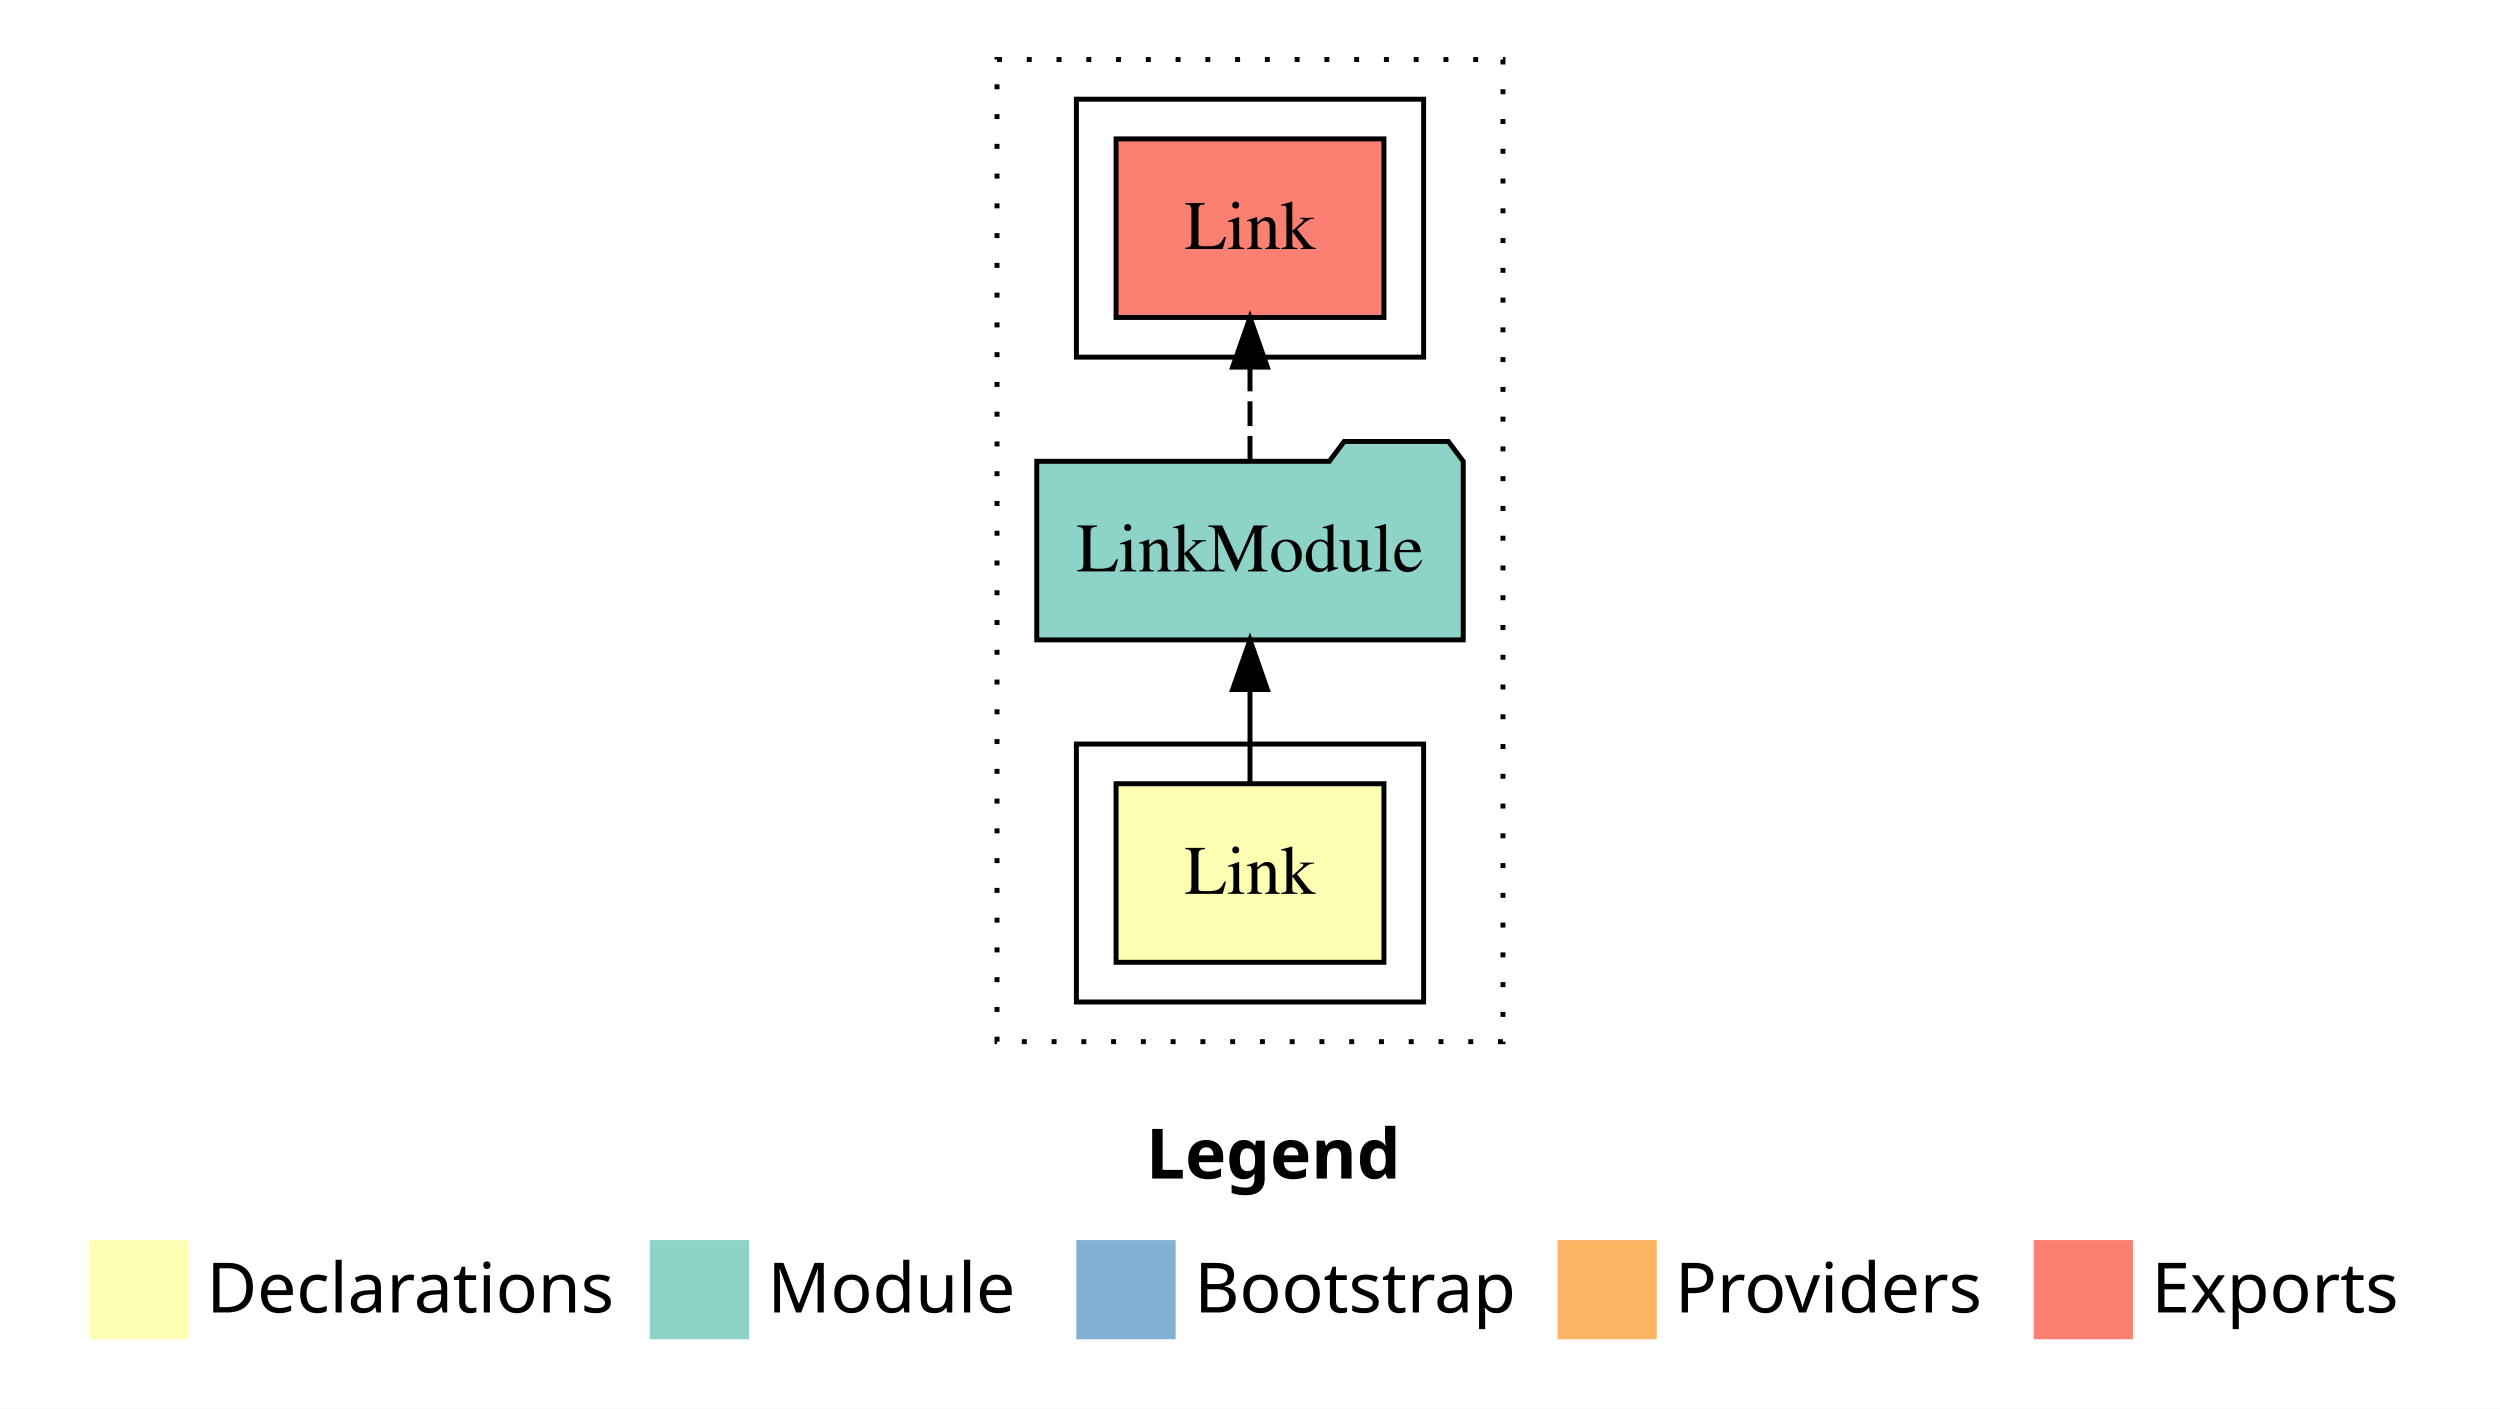
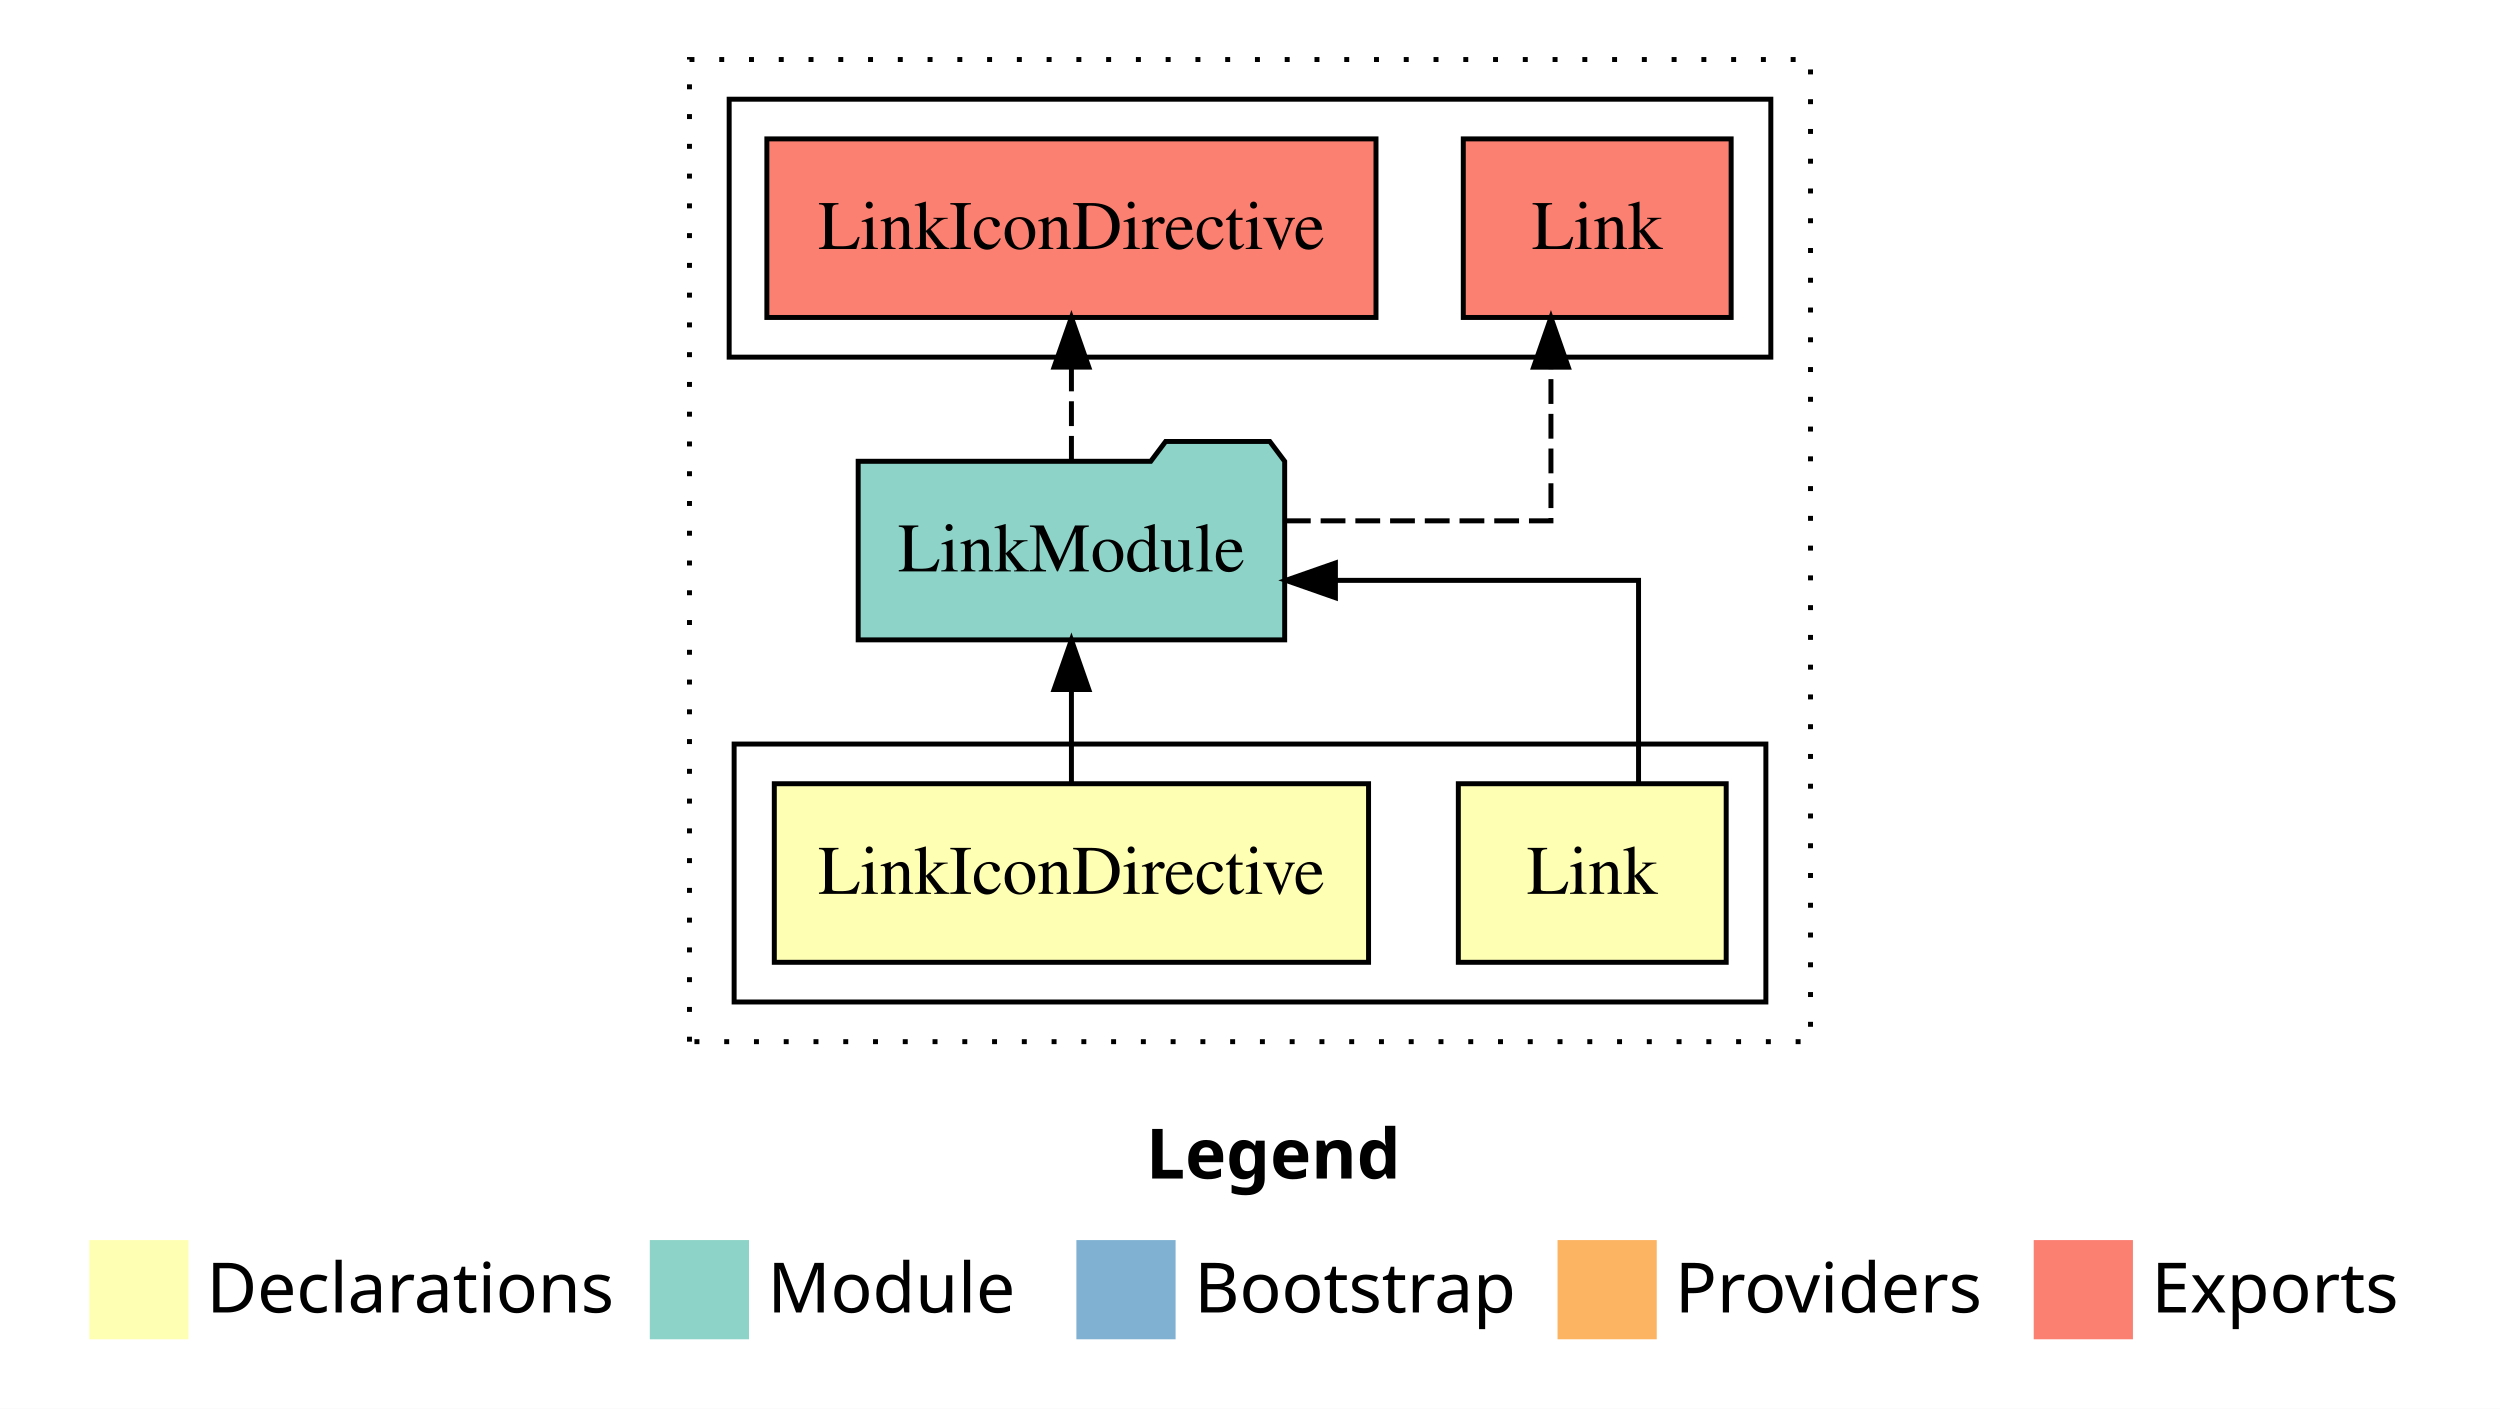
<svg xmlns="http://www.w3.org/2000/svg" width="504pt" height="284pt" viewBox="0.00 0.00 504.00 284.00">
  <g id="graph0" class="graph" transform="scale(1 1) rotate(0) translate(4 280)">
    <polygon fill="white" stroke="transparent" points="-4,4 -4,-280 500,-280 500,4 -4,4" />
    <text text-anchor="start" x="227.01" y="-42.4" font-family="Times-12" font-weight="bold" font-size="14.00">Legend</text>
    <polygon fill="#ffffb3" stroke="transparent" points="14,-10 14,-30 34,-30 34,-10 14,-10" />
    <text text-anchor="start" x="37.63" y="-15.4" font-family="Times-12" font-size="14.00">  Declarations</text>
    <polygon fill="#8dd3c7" stroke="transparent" points="127,-10 127,-30 147,-30 147,-10 127,-10" />
    <text text-anchor="start" x="150.73" y="-15.4" font-family="Times-12" font-size="14.00">  Module</text>
    <polygon fill="#80b1d3" stroke="transparent" points="213,-10 213,-30 233,-30 233,-10 213,-10" />
    <text text-anchor="start" x="236.78" y="-15.4" font-family="Times-12" font-size="14.00">  Bootstrap</text>
    <polygon fill="#fdb462" stroke="transparent" points="310,-10 310,-30 330,-30 330,-10 310,-10" />
    <text text-anchor="start" x="333.67" y="-15.4" font-family="Times-12" font-size="14.00">  Providers</text>
    <polygon fill="#fb8072" stroke="transparent" points="406,-10 406,-30 426,-30 426,-10 406,-10" />
    <text text-anchor="start" x="429.73" y="-15.4" font-family="Times-12" font-size="14.00">  Exports</text>
    <g id="clust1" class="cluster">
-       <polygon fill="none" stroke="black" stroke-dasharray="1,5" points="197,-70 197,-268 299,-268 299,-70 197,-70" />
+       <polygon fill="none" stroke="black" stroke-dasharray="1,5" points="135,-70 135,-268 361,-268 361,-70 135,-70" />
    </g>
    <g id="clust2" class="cluster">
-       <polygon fill="none" stroke="black" points="213,-78 213,-130 283,-130 283,-78 213,-78" />
+       <polygon fill="none" stroke="black" points="144,-78 144,-130 352,-130 352,-78 144,-78" />
    </g>
-     <g id="clust5" class="cluster">
-       <polygon fill="none" stroke="black" points="213,-208 213,-260 283,-260 283,-208 213,-208" />
+     <g id="clust6" class="cluster">
+       <polygon fill="none" stroke="black" points="143,-208 143,-260 353,-260 353,-208 143,-208" />
    </g>
    <g id="node1" class="node">
-       <polygon fill="#ffffb3" stroke="black" points="275,-122 221,-122 221,-86 275,-86 275,-122" />
-       <text text-anchor="middle" x="248" y="-99.8" font-family="Times,serif" font-size="14.00">Link</text>
+       <polygon fill="#ffffb3" stroke="black" points="344,-122 290,-122 290,-86 344,-86 344,-122" />
+       <text text-anchor="middle" x="317" y="-99.8" font-family="Times,serif" font-size="14.00">Link</text>
+     </g>
+     <g id="node3" class="node">
+       <polygon fill="#8dd3c7" stroke="black" points="254.99,-187 251.99,-191 230.99,-191 227.99,-187 169.01,-187 169.01,-151 254.99,-151 254.99,-187" />
+       <text text-anchor="middle" x="212" y="-164.8" font-family="Times,serif" font-size="14.00">LinkModule</text>
+     </g>
+     <g id="edge1" class="edge">
+       <path fill="none" stroke="black" d="M326.33,-122.02C326.33,-139.37 326.33,-163 326.33,-163 326.33,-163 265.22,-163 265.22,-163" />
+       <polygon fill="black" stroke="black" points="265.22,-159.5 255.22,-163 265.22,-166.5 265.22,-159.5" />
    </g>
    <g id="node2" class="node">
-       <polygon fill="#8dd3c7" stroke="black" points="290.99,-187 287.99,-191 266.99,-191 263.99,-187 205.01,-187 205.01,-151 290.99,-151 290.99,-187" />
-       <text text-anchor="middle" x="248" y="-164.8" font-family="Times,serif" font-size="14.00">LinkModule</text>
-     </g>
-     <g id="edge1" class="edge">
-       <path fill="none" stroke="black" d="M248,-122.11C248,-122.11 248,-140.99 248,-140.99" />
-       <polygon fill="black" stroke="black" points="244.5,-140.99 248,-150.99 251.5,-140.99 244.5,-140.99" />
-     </g>
-     <g id="node3" class="node">
-       <polygon fill="#fb8072" stroke="black" points="275,-252 221,-252 221,-216 275,-216 275,-252" />
-       <text text-anchor="middle" x="248" y="-229.8" font-family="Times,serif" font-size="14.00">Link </text>
+       <polygon fill="#ffffb3" stroke="black" points="271.9,-122 152.1,-122 152.1,-86 271.9,-86 271.9,-122" />
+       <text text-anchor="middle" x="212" y="-99.8" font-family="Times,serif" font-size="14.00">LinkIconDirective</text>
    </g>
    <g id="edge2" class="edge">
-       <path fill="none" stroke="black" stroke-dasharray="5,2" d="M248,-187.11C248,-187.11 248,-205.99 248,-205.99" />
-       <polygon fill="black" stroke="black" points="244.5,-205.99 248,-215.99 251.5,-205.99 244.5,-205.99" />
+       <path fill="none" stroke="black" d="M212,-122.11C212,-122.11 212,-140.99 212,-140.99" />
+       <polygon fill="black" stroke="black" points="208.5,-140.99 212,-150.99 215.5,-140.99 208.5,-140.99" />
+     </g>
+     <g id="node4" class="node">
+       <polygon fill="#fb8072" stroke="black" points="345,-252 291,-252 291,-216 345,-216 345,-252" />
+       <text text-anchor="middle" x="318" y="-229.8" font-family="Times,serif" font-size="14.00">Link </text>
+     </g>
+     <g id="edge3" class="edge">
+       <path fill="none" stroke="black" stroke-dasharray="5,2" d="M255.24,-175C280.98,-175 308.67,-175 308.67,-175 308.67,-175 308.67,-205.98 308.67,-205.98" />
+       <polygon fill="black" stroke="black" points="305.17,-205.98 308.67,-215.98 312.17,-205.98 305.17,-205.98" />
+     </g>
+     <g id="node5" class="node">
+       <polygon fill="#fb8072" stroke="black" points="273.4,-252 150.6,-252 150.6,-216 273.4,-216 273.4,-252" />
+       <text text-anchor="middle" x="212" y="-229.8" font-family="Times,serif" font-size="14.00">LinkIconDirective </text>
+     </g>
+     <g id="edge4" class="edge">
+       <path fill="none" stroke="black" stroke-dasharray="5,2" d="M212,-187.11C212,-187.11 212,-205.99 212,-205.99" />
+       <polygon fill="black" stroke="black" points="208.5,-205.99 212,-215.99 215.5,-205.99 208.5,-205.99" />
    </g>
  </g>
</svg>
